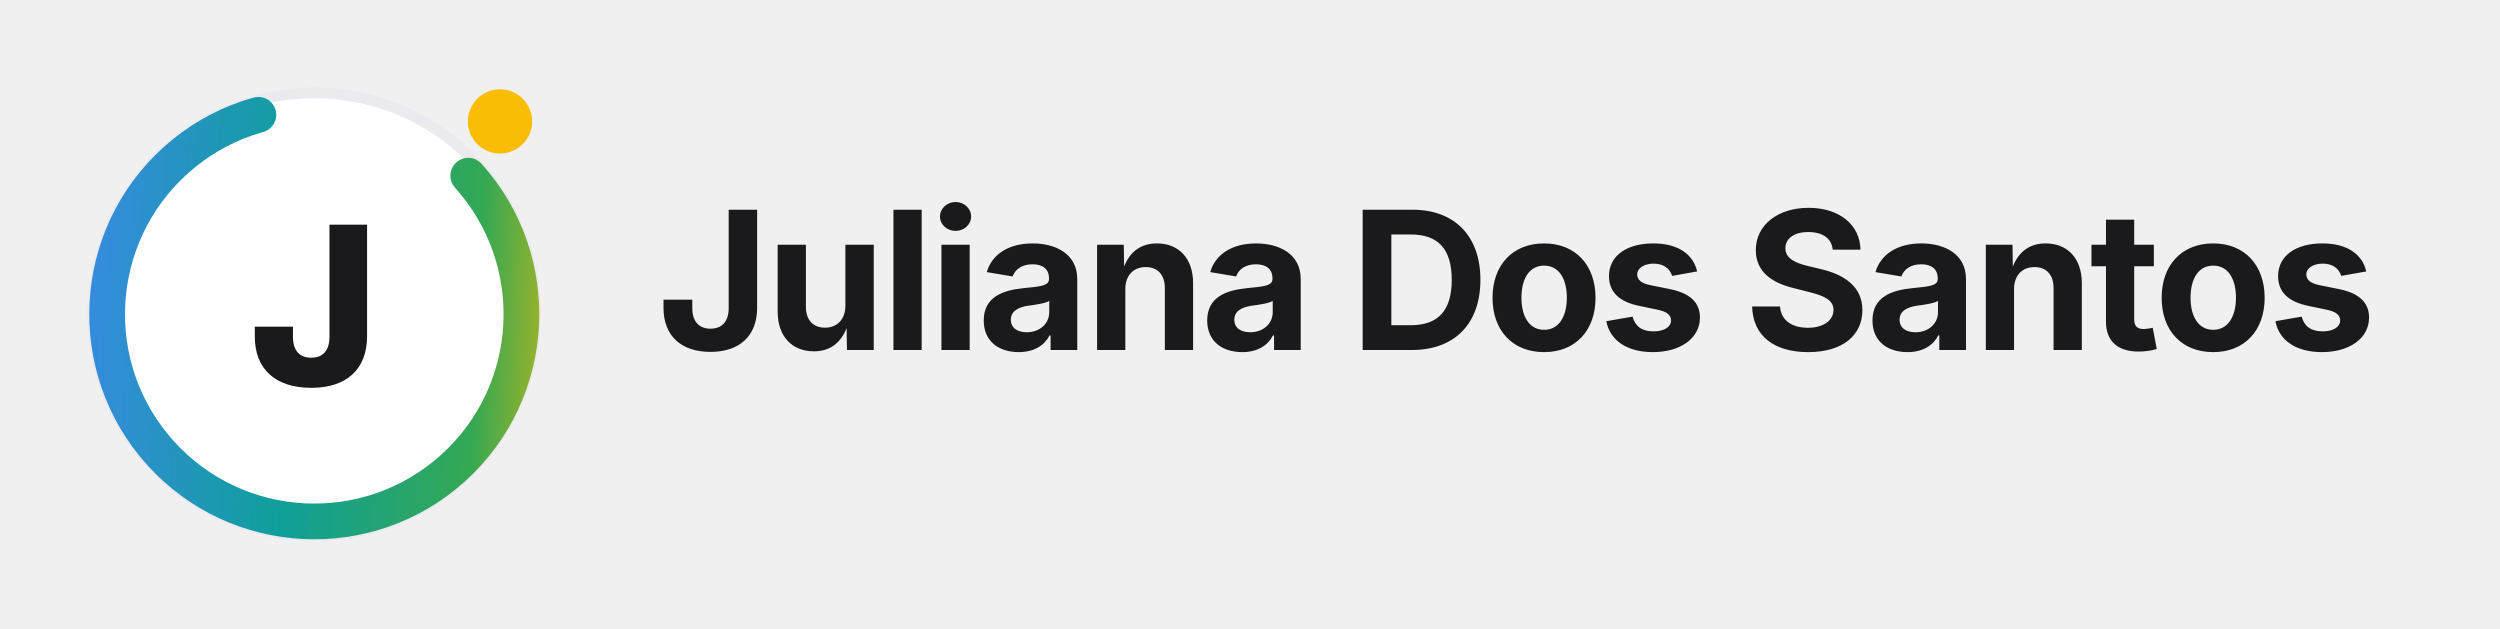
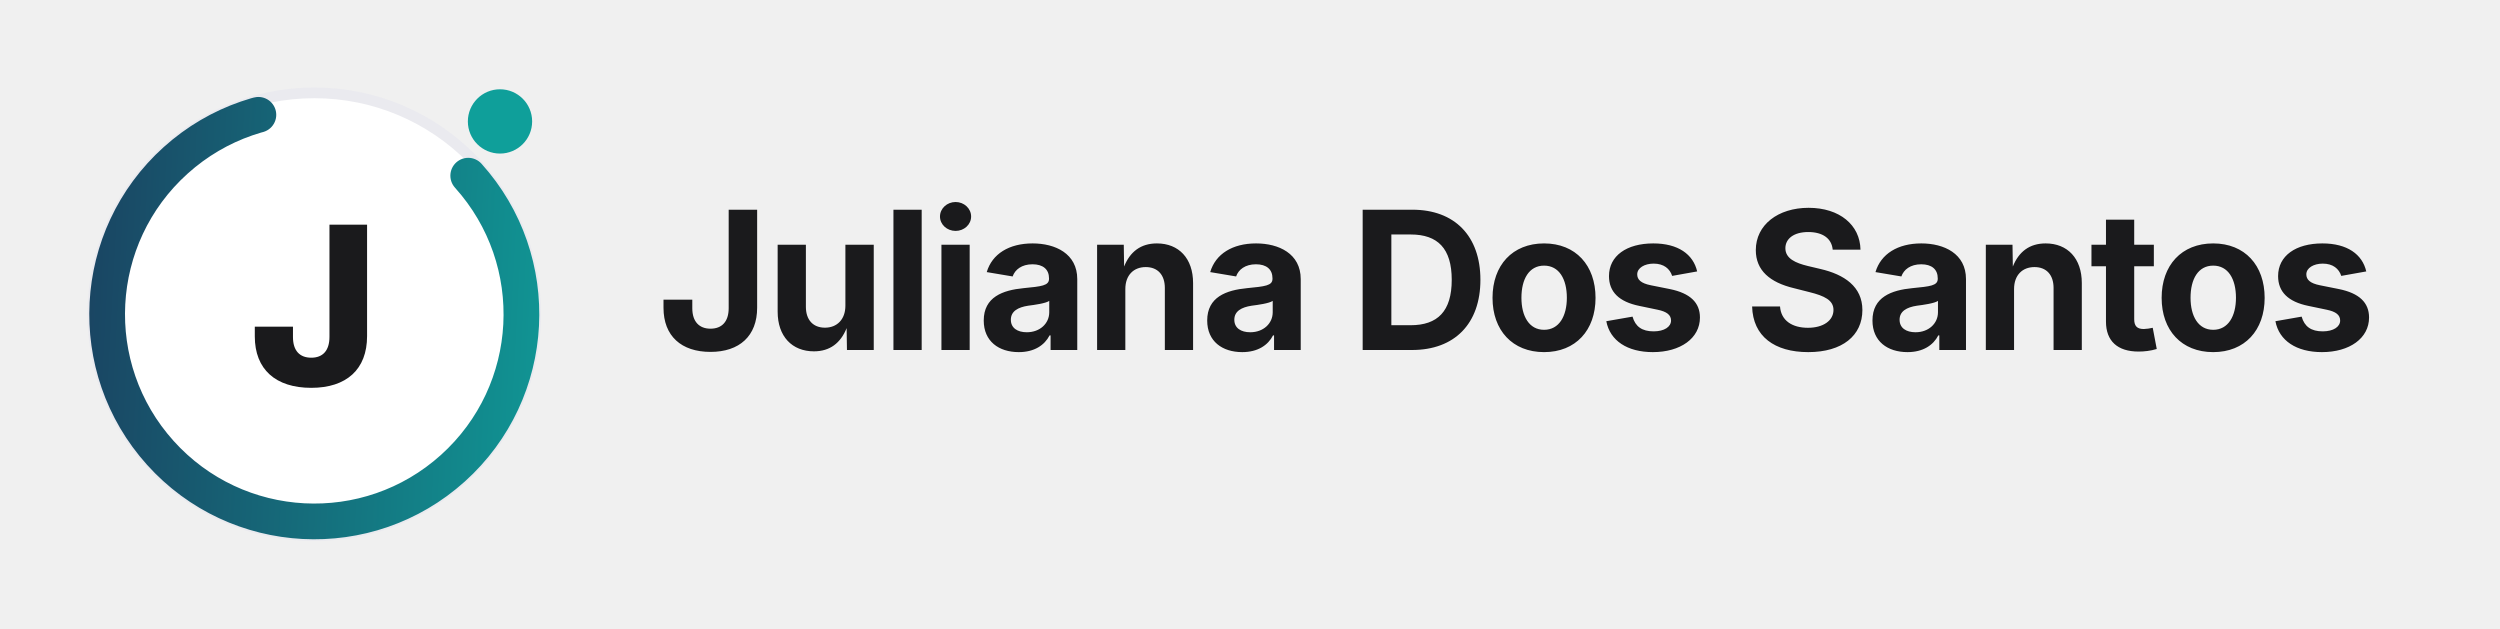
<svg xmlns="http://www.w3.org/2000/svg" width="350" height="88" viewBox="0 0 350 88" role="img" aria-labelledby="logoTitle logoDesc">
  <defs>
    <linearGradient id="brandGradient" x1="0" y1="0" x2="1" y2="1">
-       <stop offset="0" stop-color="#4285F4" />
-       <stop offset="0.46" stop-color="#0F9F9A" />
-       <stop offset="0.78" stop-color="#34A853" />
-       <stop offset="1" stop-color="#FBBC05" />
+       <stop offset="0" stop-color="#1B3A5C" />
+       <stop offset="1" stop-color="#0F9F9A" />
    </linearGradient>
  </defs>
  <g transform="translate(5 5)">
    <circle cx="39" cy="39" r="31" fill="#FFFFFF" stroke="#EAEAEF" stroke-width="1.5" />
    <circle cx="39" cy="39" r="29" fill="none" stroke="url(#brandGradient)" stroke-width="5" stroke-linecap="round" stroke-dasharray="150 34" transform="rotate(-42 39 39)" />
    <text x="39" y="49" fill="#1A1A1C" font-family="Inter, Arial, sans-serif" font-size="31" font-weight="800" text-anchor="middle">J</text>
-     <circle cx="65" cy="12" r="4.5" fill="#FBBC05" />
+     <circle cx="65" cy="12" r="4.5" fill="#0F9F9A" />
  </g>
  <text x="92" y="49" fill="#1A1A1C" font-family="Inter, Arial, sans-serif" font-size="27" font-weight="750" letter-spacing="-0.6">Juliana Dos Santos</text>
</svg>
